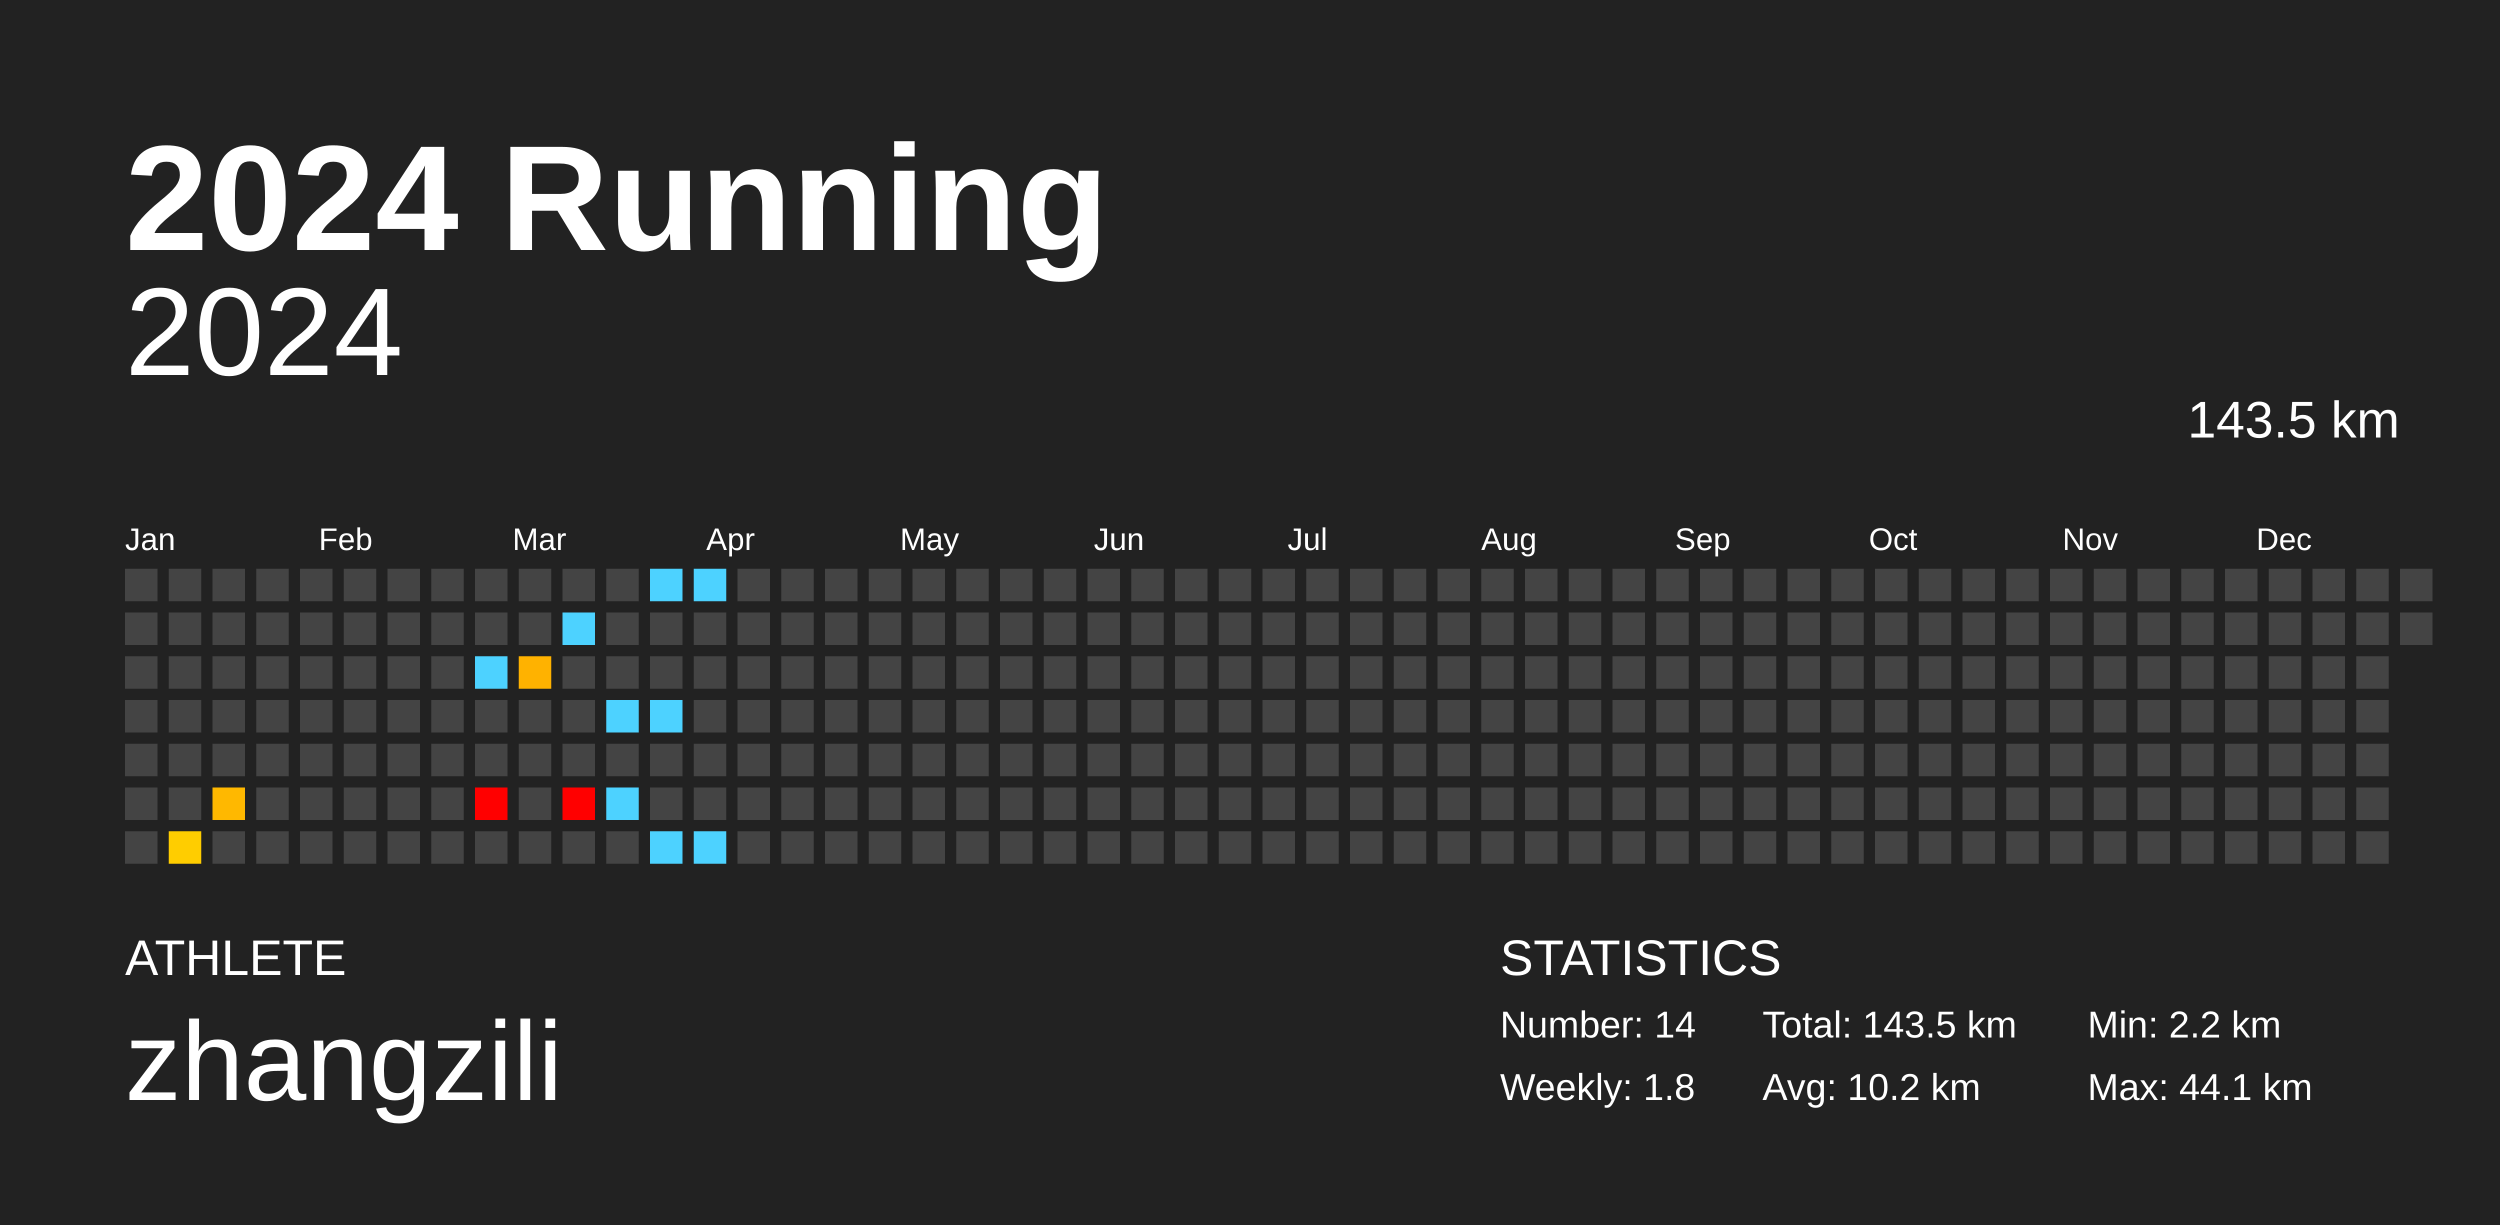
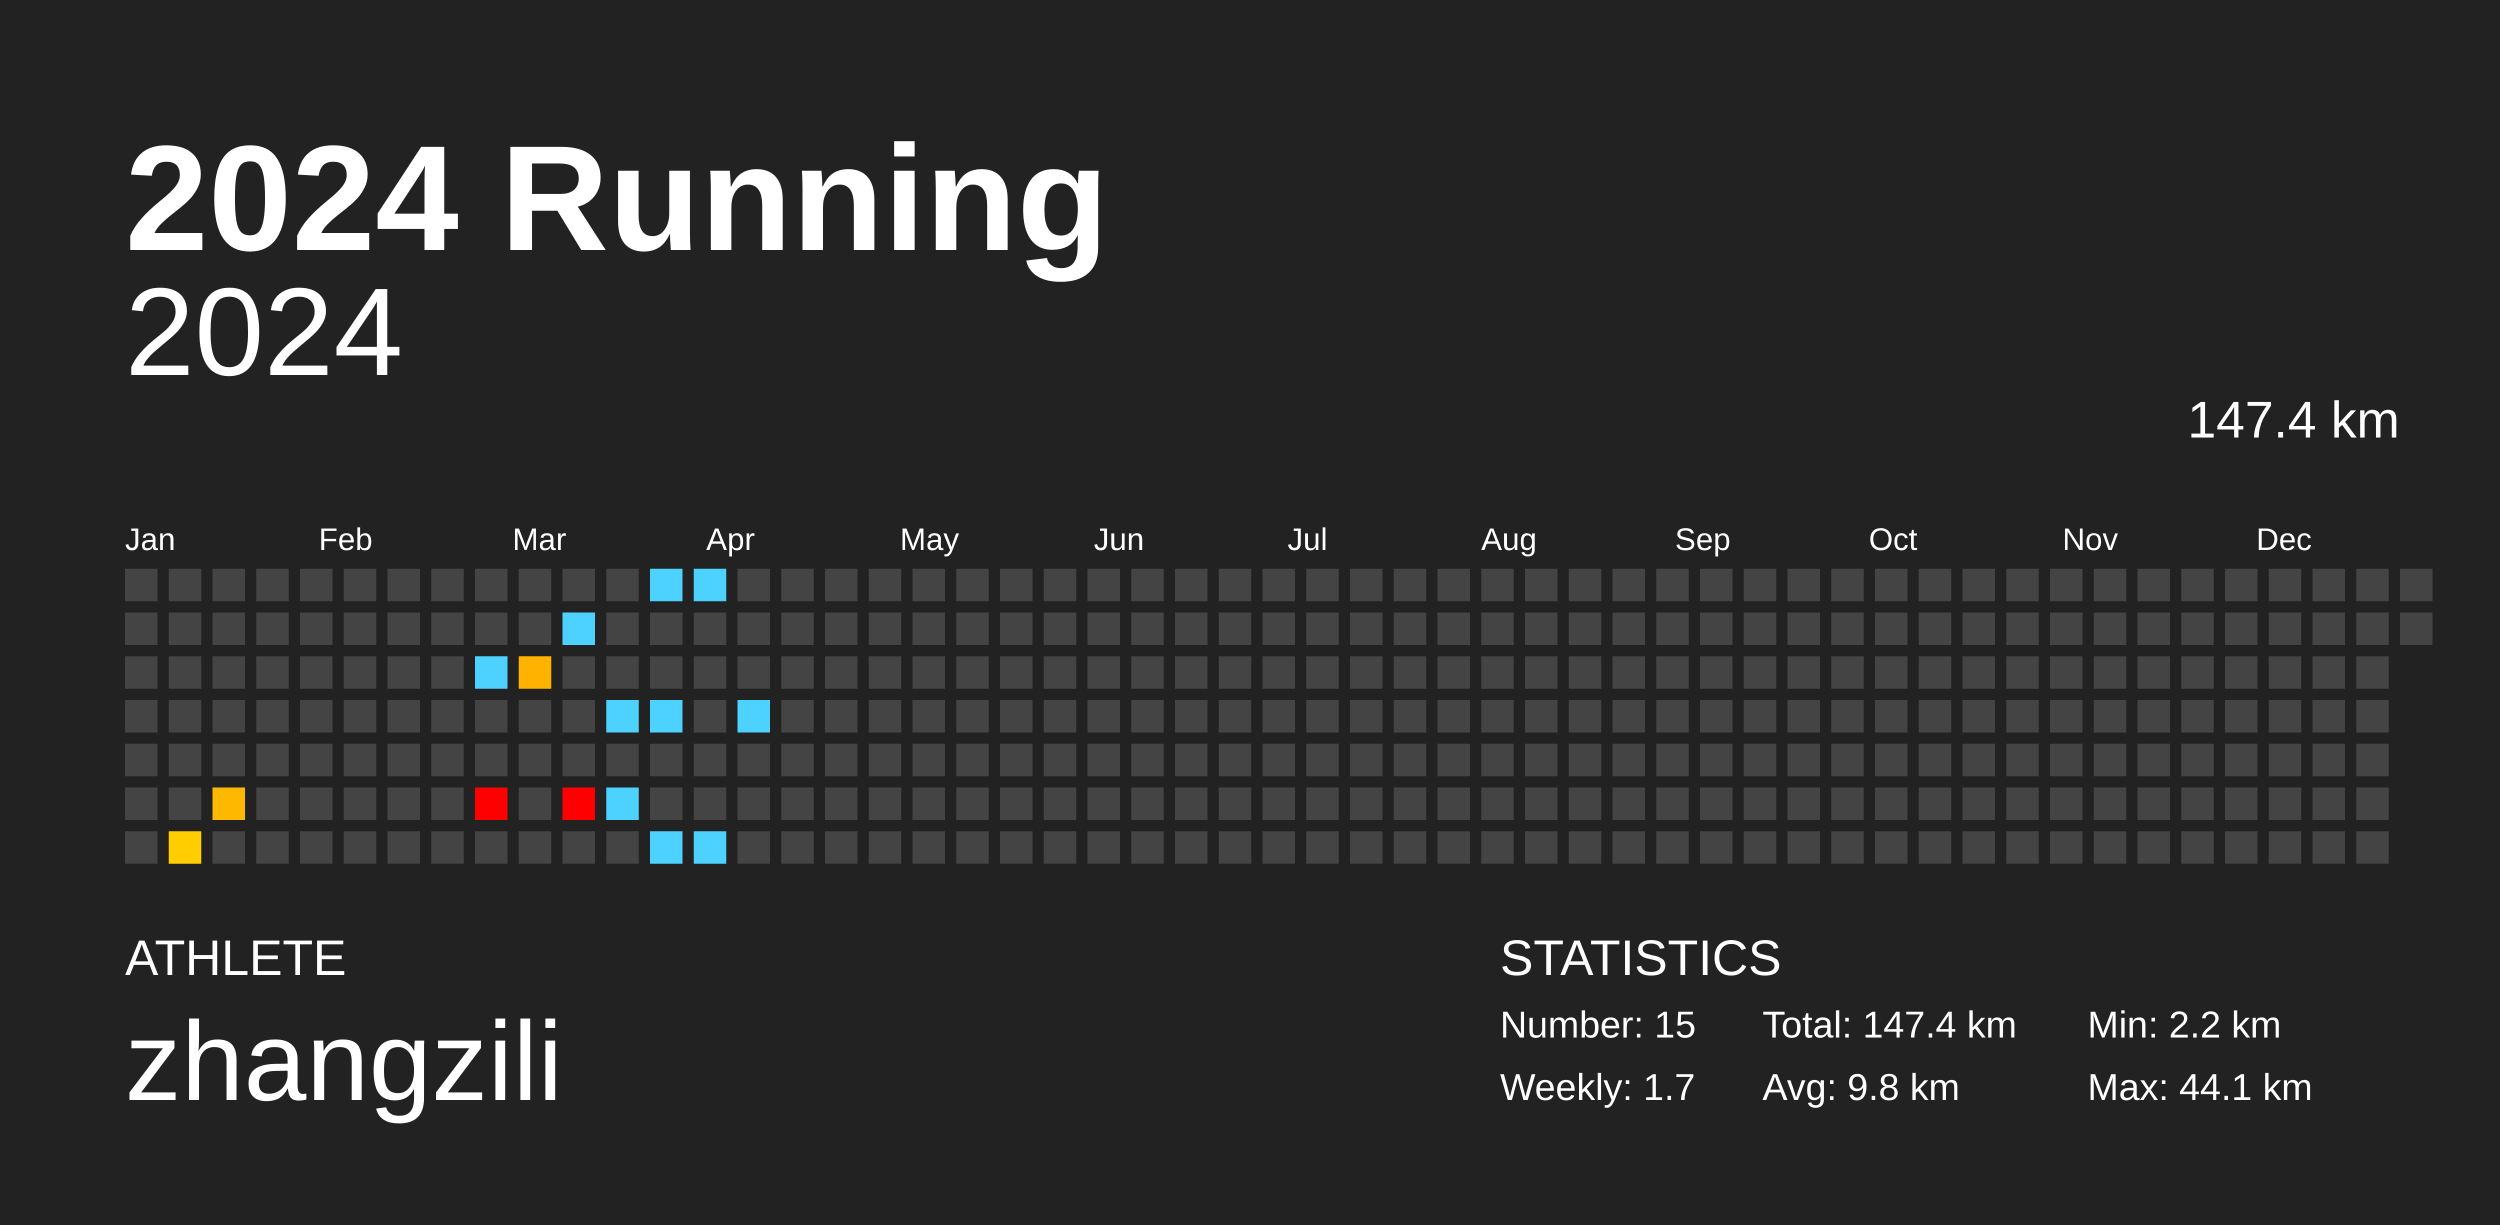
<svg xmlns="http://www.w3.org/2000/svg" baseProfile="full" height="98mm" version="1.1" viewBox="0,0,200,98" width="200mm">
  <defs />
  <rect fill="#222222" height="98" width="200" x="0" y="0" />
  <text fill="#FFFFFF" style="font-size:12px; font-family:Arial; font-weight:bold;" x="10" y="20">2024 Running</text>
  <text fill="#FFFFFF" style="font-size:4px; font-family:Arial" x="10" y="78">ATHLETE</text>
  <text fill="#FFFFFF" style="font-size:9px; font-family:Arial" x="10" y="88">zhangzili</text>
  <text fill="#FFFFFF" style="font-size:4px; font-family:Arial" x="120" y="78">STATISTICS</text>
-   <text fill="#FFFFFF" style="font-size:3px; font-family:Arial" x="120" y="83">Number: 14</text>
-   <text fill="#FFFFFF" style="font-size:3px; font-family:Arial" x="120" y="88">Weekly: 1.8</text>
-   <text fill="#FFFFFF" style="font-size:3px; font-family:Arial" x="141" y="83">Total: 143.5 km</text>
-   <text fill="#FFFFFF" style="font-size:3px; font-family:Arial" x="141" y="88">Avg: 10.2 km</text>
+   <text fill="#FFFFFF" style="font-size:3px; font-family:Arial" x="120" y="83">Number: 15</text>
+   <text fill="#FFFFFF" style="font-size:3px; font-family:Arial" x="120" y="88">Weekly: 1.7</text>
+   <text fill="#FFFFFF" style="font-size:3px; font-family:Arial" x="141" y="83">Total: 147.4 km</text>
+   <text fill="#FFFFFF" style="font-size:3px; font-family:Arial" x="141" y="88">Avg: 9.8 km</text>
  <text fill="#FFFFFF" style="font-size:3px; font-family:Arial" x="167" y="83">Min: 2.2 km</text>
  <text fill="#FFFFFF" style="font-size:3px; font-family:Arial" x="167" y="88">Max: 44.1 km</text>
  <text alignment-baseline="hanging" fill="#FFFFFF" style="font-size:10.0px; font-family:Arial;" x="10" y="30">2024</text>
-   <text alignment-baseline="hanging" fill="#FFFFFF" style="font-size:4.125px; font-family:Arial;" x="175" y="35">143.5 km</text>
+   <text alignment-baseline="hanging" fill="#FFFFFF" style="font-size:4.125px; font-family:Arial;" x="175" y="35">147.4 km</text>
  <text fill="#FFFFFF" style="font-size:2.5px; font-family:Arial" x="10.0" y="44">Jan</text>
  <text fill="#FFFFFF" style="font-size:2.5px; font-family:Arial" x="25.5" y="44">Feb</text>
  <text fill="#FFFFFF" style="font-size:2.5px; font-family:Arial" x="41.0" y="44">Mar</text>
  <text fill="#FFFFFF" style="font-size:2.5px; font-family:Arial" x="56.5" y="44">Apr</text>
  <text fill="#FFFFFF" style="font-size:2.5px; font-family:Arial" x="72.0" y="44">May</text>
  <text fill="#FFFFFF" style="font-size:2.5px; font-family:Arial" x="87.5" y="44">Jun</text>
  <text fill="#FFFFFF" style="font-size:2.5px; font-family:Arial" x="103.0" y="44">Jul</text>
  <text fill="#FFFFFF" style="font-size:2.5px; font-family:Arial" x="118.5" y="44">Aug</text>
  <text fill="#FFFFFF" style="font-size:2.5px; font-family:Arial" x="134.0" y="44">Sep</text>
  <text fill="#FFFFFF" style="font-size:2.5px; font-family:Arial" x="149.5" y="44">Oct</text>
  <text fill="#FFFFFF" style="font-size:2.5px; font-family:Arial" x="165.0" y="44">Nov</text>
  <text fill="#FFFFFF" style="font-size:2.5px; font-family:Arial" x="180.5" y="44">Dec</text>
  <rect fill="#444444" height="2.6" width="2.6" x="10.0" y="45.5" />
  <rect fill="#444444" height="2.6" width="2.6" x="10.0" y="49.0" />
  <rect fill="#444444" height="2.6" width="2.6" x="10.0" y="52.5" />
  <rect fill="#444444" height="2.6" width="2.6" x="10.0" y="56.0" />
  <rect fill="#444444" height="2.6" width="2.6" x="10.0" y="59.5" />
  <rect fill="#444444" height="2.6" width="2.6" x="10.0" y="63.0" />
  <rect fill="#444444" height="2.6" width="2.6" x="10.0" y="66.5" />
  <rect fill="#444444" height="2.6" width="2.6" x="13.5" y="45.5" />
  <rect fill="#444444" height="2.6" width="2.6" x="13.5" y="49.0" />
  <rect fill="#444444" height="2.6" width="2.6" x="13.5" y="52.5" />
  <rect fill="#444444" height="2.6" width="2.6" x="13.5" y="56.0" />
  <rect fill="#444444" height="2.6" width="2.6" x="13.5" y="59.5" />
  <rect fill="#444444" height="2.6" width="2.6" x="13.5" y="63.0" />
  <rect fill="#ffcd00" height="2.6" width="2.6" x="13.5" y="66.5" />
  <rect fill="#444444" height="2.6" width="2.6" x="17.0" y="45.5" />
  <rect fill="#444444" height="2.6" width="2.6" x="17.0" y="49.0" />
  <rect fill="#444444" height="2.6" width="2.6" x="17.0" y="52.5" />
  <rect fill="#444444" height="2.6" width="2.6" x="17.0" y="56.0" />
  <rect fill="#444444" height="2.6" width="2.6" x="17.0" y="59.5" />
  <rect fill="#ffb800" height="2.6" width="2.6" x="17.0" y="63.0" />
  <rect fill="#444444" height="2.6" width="2.6" x="17.0" y="66.5" />
  <rect fill="#444444" height="2.6" width="2.6" x="20.5" y="45.5" />
  <rect fill="#444444" height="2.6" width="2.6" x="20.5" y="49.0" />
  <rect fill="#444444" height="2.6" width="2.6" x="20.5" y="52.5" />
  <rect fill="#444444" height="2.6" width="2.6" x="20.5" y="56.0" />
  <rect fill="#444444" height="2.6" width="2.6" x="20.5" y="59.5" />
  <rect fill="#444444" height="2.6" width="2.6" x="20.5" y="63.0" />
  <rect fill="#444444" height="2.6" width="2.6" x="20.5" y="66.5" />
  <rect fill="#444444" height="2.6" width="2.6" x="24.0" y="45.5" />
  <rect fill="#444444" height="2.6" width="2.6" x="24.0" y="49.0" />
  <rect fill="#444444" height="2.6" width="2.6" x="24.0" y="52.5" />
  <rect fill="#444444" height="2.6" width="2.6" x="24.0" y="56.0" />
  <rect fill="#444444" height="2.6" width="2.6" x="24.0" y="59.5" />
  <rect fill="#444444" height="2.6" width="2.6" x="24.0" y="63.0" />
  <rect fill="#444444" height="2.6" width="2.6" x="24.0" y="66.5" />
  <rect fill="#444444" height="2.6" width="2.6" x="27.5" y="45.5" />
  <rect fill="#444444" height="2.6" width="2.6" x="27.5" y="49.0" />
  <rect fill="#444444" height="2.6" width="2.6" x="27.5" y="52.5" />
  <rect fill="#444444" height="2.6" width="2.6" x="27.5" y="56.0" />
  <rect fill="#444444" height="2.6" width="2.6" x="27.5" y="59.5" />
  <rect fill="#444444" height="2.6" width="2.6" x="27.5" y="63.0" />
  <rect fill="#444444" height="2.6" width="2.6" x="27.5" y="66.5" />
  <rect fill="#444444" height="2.6" width="2.6" x="31.0" y="45.5" />
  <rect fill="#444444" height="2.6" width="2.6" x="31.0" y="49.0" />
  <rect fill="#444444" height="2.6" width="2.6" x="31.0" y="52.5" />
  <rect fill="#444444" height="2.6" width="2.6" x="31.0" y="56.0" />
  <rect fill="#444444" height="2.6" width="2.6" x="31.0" y="59.5" />
  <rect fill="#444444" height="2.6" width="2.6" x="31.0" y="63.0" />
  <rect fill="#444444" height="2.6" width="2.6" x="31.0" y="66.5" />
  <rect fill="#444444" height="2.6" width="2.6" x="34.5" y="45.5" />
  <rect fill="#444444" height="2.6" width="2.6" x="34.5" y="49.0" />
  <rect fill="#444444" height="2.6" width="2.6" x="34.5" y="52.5" />
  <rect fill="#444444" height="2.6" width="2.6" x="34.5" y="56.0" />
  <rect fill="#444444" height="2.6" width="2.6" x="34.5" y="59.5" />
  <rect fill="#444444" height="2.6" width="2.6" x="34.5" y="63.0" />
  <rect fill="#444444" height="2.6" width="2.6" x="34.5" y="66.5" />
  <rect fill="#444444" height="2.6" width="2.6" x="38.0" y="45.5" />
  <rect fill="#444444" height="2.6" width="2.6" x="38.0" y="49.0" />
  <rect fill="#4dd2ff" height="2.6" width="2.6" x="38.0" y="52.5" />
  <rect fill="#444444" height="2.6" width="2.6" x="38.0" y="56.0" />
  <rect fill="#444444" height="2.6" width="2.6" x="38.0" y="59.5" />
  <rect fill="red" height="2.6" width="2.6" x="38.0" y="63.0" />
  <rect fill="#444444" height="2.6" width="2.6" x="38.0" y="66.5" />
  <rect fill="#444444" height="2.6" width="2.6" x="41.5" y="45.5" />
  <rect fill="#444444" height="2.6" width="2.6" x="41.5" y="49.0" />
  <rect fill="#ffb200" height="2.6" width="2.6" x="41.5" y="52.5" />
  <rect fill="#444444" height="2.6" width="2.6" x="41.5" y="56.0" />
  <rect fill="#444444" height="2.6" width="2.6" x="41.5" y="59.5" />
  <rect fill="#444444" height="2.6" width="2.6" x="41.5" y="63.0" />
  <rect fill="#444444" height="2.6" width="2.6" x="41.5" y="66.5" />
  <rect fill="#444444" height="2.6" width="2.6" x="45.0" y="45.5" />
  <rect fill="#4dd2ff" height="2.6" width="2.6" x="45.0" y="49.0" />
  <rect fill="#444444" height="2.6" width="2.6" x="45.0" y="52.5" />
  <rect fill="#444444" height="2.6" width="2.6" x="45.0" y="56.0" />
  <rect fill="#444444" height="2.6" width="2.6" x="45.0" y="59.5" />
  <rect fill="red" height="2.6" width="2.6" x="45.0" y="63.0" />
  <rect fill="#444444" height="2.6" width="2.6" x="45.0" y="66.5" />
  <rect fill="#444444" height="2.6" width="2.6" x="48.5" y="45.5" />
  <rect fill="#444444" height="2.6" width="2.6" x="48.5" y="49.0" />
  <rect fill="#444444" height="2.6" width="2.6" x="48.5" y="52.5" />
  <rect fill="#4dd2ff" height="2.6" width="2.6" x="48.5" y="56.0" />
  <rect fill="#444444" height="2.6" width="2.6" x="48.5" y="59.5" />
  <rect fill="#4dd2ff" height="2.6" width="2.6" x="48.5" y="63.0" />
  <rect fill="#444444" height="2.6" width="2.6" x="48.5" y="66.5" />
  <rect fill="#4dd2ff" height="2.6" width="2.6" x="52.0" y="45.5" />
  <rect fill="#444444" height="2.6" width="2.6" x="52.0" y="49.0" />
  <rect fill="#444444" height="2.6" width="2.6" x="52.0" y="52.5" />
  <rect fill="#4dd2ff" height="2.6" width="2.6" x="52.0" y="56.0" />
  <rect fill="#444444" height="2.6" width="2.6" x="52.0" y="59.5" />
  <rect fill="#444444" height="2.6" width="2.6" x="52.0" y="63.0" />
  <rect fill="#4dd2ff" height="2.6" width="2.6" x="52.0" y="66.5" />
  <rect fill="#4dd2ff" height="2.6" width="2.6" x="55.5" y="45.5" />
  <rect fill="#444444" height="2.6" width="2.6" x="55.5" y="49.0" />
  <rect fill="#444444" height="2.6" width="2.6" x="55.5" y="52.5" />
  <rect fill="#444444" height="2.6" width="2.6" x="55.5" y="56.0" />
  <rect fill="#444444" height="2.6" width="2.6" x="55.5" y="59.5" />
  <rect fill="#444444" height="2.6" width="2.6" x="55.5" y="63.0" />
  <rect fill="#4dd2ff" height="2.6" width="2.6" x="55.5" y="66.5" />
  <rect fill="#444444" height="2.6" width="2.6" x="59.0" y="45.5" />
  <rect fill="#444444" height="2.6" width="2.6" x="59.0" y="49.0" />
  <rect fill="#444444" height="2.6" width="2.6" x="59.0" y="52.5" />
-   <rect fill="#444444" height="2.6" width="2.6" x="59.0" y="56.0" />
+   <rect fill="#4dd2ff" height="2.6" width="2.6" x="59.0" y="56.0" />
  <rect fill="#444444" height="2.6" width="2.6" x="59.0" y="59.5" />
  <rect fill="#444444" height="2.6" width="2.6" x="59.0" y="63.0" />
  <rect fill="#444444" height="2.6" width="2.6" x="59.0" y="66.5" />
  <rect fill="#444444" height="2.6" width="2.6" x="62.5" y="45.5" />
  <rect fill="#444444" height="2.6" width="2.6" x="62.5" y="49.0" />
  <rect fill="#444444" height="2.6" width="2.6" x="62.5" y="52.5" />
  <rect fill="#444444" height="2.6" width="2.6" x="62.5" y="56.0" />
  <rect fill="#444444" height="2.6" width="2.6" x="62.5" y="59.5" />
  <rect fill="#444444" height="2.6" width="2.6" x="62.5" y="63.0" />
  <rect fill="#444444" height="2.6" width="2.6" x="62.5" y="66.5" />
  <rect fill="#444444" height="2.6" width="2.6" x="66.0" y="45.5" />
  <rect fill="#444444" height="2.6" width="2.6" x="66.0" y="49.0" />
  <rect fill="#444444" height="2.6" width="2.6" x="66.0" y="52.5" />
  <rect fill="#444444" height="2.6" width="2.6" x="66.0" y="56.0" />
  <rect fill="#444444" height="2.6" width="2.6" x="66.0" y="59.5" />
  <rect fill="#444444" height="2.6" width="2.6" x="66.0" y="63.0" />
  <rect fill="#444444" height="2.6" width="2.6" x="66.0" y="66.5" />
  <rect fill="#444444" height="2.6" width="2.6" x="69.5" y="45.5" />
  <rect fill="#444444" height="2.6" width="2.6" x="69.5" y="49.0" />
  <rect fill="#444444" height="2.6" width="2.6" x="69.5" y="52.5" />
  <rect fill="#444444" height="2.6" width="2.6" x="69.5" y="56.0" />
  <rect fill="#444444" height="2.6" width="2.6" x="69.5" y="59.5" />
  <rect fill="#444444" height="2.6" width="2.6" x="69.5" y="63.0" />
  <rect fill="#444444" height="2.6" width="2.6" x="69.5" y="66.5" />
  <rect fill="#444444" height="2.6" width="2.6" x="73.0" y="45.5" />
  <rect fill="#444444" height="2.6" width="2.6" x="73.0" y="49.0" />
  <rect fill="#444444" height="2.6" width="2.6" x="73.0" y="52.5" />
  <rect fill="#444444" height="2.6" width="2.6" x="73.0" y="56.0" />
  <rect fill="#444444" height="2.6" width="2.6" x="73.0" y="59.5" />
  <rect fill="#444444" height="2.6" width="2.6" x="73.0" y="63.0" />
  <rect fill="#444444" height="2.6" width="2.6" x="73.0" y="66.5" />
  <rect fill="#444444" height="2.6" width="2.6" x="76.5" y="45.5" />
  <rect fill="#444444" height="2.6" width="2.6" x="76.5" y="49.0" />
  <rect fill="#444444" height="2.6" width="2.6" x="76.5" y="52.5" />
  <rect fill="#444444" height="2.6" width="2.6" x="76.5" y="56.0" />
  <rect fill="#444444" height="2.6" width="2.6" x="76.5" y="59.5" />
  <rect fill="#444444" height="2.6" width="2.6" x="76.5" y="63.0" />
  <rect fill="#444444" height="2.6" width="2.6" x="76.5" y="66.5" />
  <rect fill="#444444" height="2.6" width="2.6" x="80.0" y="45.5" />
  <rect fill="#444444" height="2.6" width="2.6" x="80.0" y="49.0" />
  <rect fill="#444444" height="2.6" width="2.6" x="80.0" y="52.5" />
  <rect fill="#444444" height="2.6" width="2.6" x="80.0" y="56.0" />
  <rect fill="#444444" height="2.6" width="2.6" x="80.0" y="59.5" />
  <rect fill="#444444" height="2.6" width="2.6" x="80.0" y="63.0" />
  <rect fill="#444444" height="2.6" width="2.6" x="80.0" y="66.5" />
  <rect fill="#444444" height="2.6" width="2.6" x="83.5" y="45.5" />
  <rect fill="#444444" height="2.6" width="2.6" x="83.5" y="49.0" />
  <rect fill="#444444" height="2.6" width="2.6" x="83.5" y="52.5" />
  <rect fill="#444444" height="2.6" width="2.6" x="83.5" y="56.0" />
  <rect fill="#444444" height="2.6" width="2.6" x="83.5" y="59.5" />
  <rect fill="#444444" height="2.6" width="2.6" x="83.5" y="63.0" />
  <rect fill="#444444" height="2.6" width="2.6" x="83.5" y="66.5" />
  <rect fill="#444444" height="2.6" width="2.6" x="87.0" y="45.5" />
  <rect fill="#444444" height="2.6" width="2.6" x="87.0" y="49.0" />
  <rect fill="#444444" height="2.6" width="2.6" x="87.0" y="52.5" />
  <rect fill="#444444" height="2.6" width="2.6" x="87.0" y="56.0" />
  <rect fill="#444444" height="2.6" width="2.6" x="87.0" y="59.5" />
  <rect fill="#444444" height="2.6" width="2.6" x="87.0" y="63.0" />
  <rect fill="#444444" height="2.6" width="2.6" x="87.0" y="66.5" />
  <rect fill="#444444" height="2.6" width="2.6" x="90.5" y="45.5" />
  <rect fill="#444444" height="2.6" width="2.6" x="90.5" y="49.0" />
  <rect fill="#444444" height="2.6" width="2.6" x="90.5" y="52.5" />
  <rect fill="#444444" height="2.6" width="2.6" x="90.5" y="56.0" />
  <rect fill="#444444" height="2.6" width="2.6" x="90.5" y="59.5" />
  <rect fill="#444444" height="2.6" width="2.6" x="90.5" y="63.0" />
  <rect fill="#444444" height="2.6" width="2.6" x="90.5" y="66.5" />
  <rect fill="#444444" height="2.6" width="2.6" x="94.0" y="45.5" />
  <rect fill="#444444" height="2.6" width="2.6" x="94.0" y="49.0" />
  <rect fill="#444444" height="2.6" width="2.6" x="94.0" y="52.5" />
  <rect fill="#444444" height="2.6" width="2.6" x="94.0" y="56.0" />
  <rect fill="#444444" height="2.6" width="2.6" x="94.0" y="59.5" />
  <rect fill="#444444" height="2.6" width="2.6" x="94.0" y="63.0" />
  <rect fill="#444444" height="2.6" width="2.6" x="94.0" y="66.5" />
  <rect fill="#444444" height="2.6" width="2.6" x="97.5" y="45.5" />
  <rect fill="#444444" height="2.6" width="2.6" x="97.5" y="49.0" />
  <rect fill="#444444" height="2.6" width="2.6" x="97.5" y="52.5" />
  <rect fill="#444444" height="2.6" width="2.6" x="97.5" y="56.0" />
  <rect fill="#444444" height="2.6" width="2.6" x="97.5" y="59.5" />
  <rect fill="#444444" height="2.6" width="2.6" x="97.5" y="63.0" />
  <rect fill="#444444" height="2.6" width="2.6" x="97.5" y="66.5" />
  <rect fill="#444444" height="2.6" width="2.6" x="101.0" y="45.5" />
  <rect fill="#444444" height="2.6" width="2.6" x="101.0" y="49.0" />
  <rect fill="#444444" height="2.6" width="2.6" x="101.0" y="52.5" />
  <rect fill="#444444" height="2.6" width="2.6" x="101.0" y="56.0" />
  <rect fill="#444444" height="2.6" width="2.6" x="101.0" y="59.5" />
  <rect fill="#444444" height="2.6" width="2.6" x="101.0" y="63.0" />
  <rect fill="#444444" height="2.6" width="2.6" x="101.0" y="66.5" />
  <rect fill="#444444" height="2.6" width="2.6" x="104.5" y="45.5" />
  <rect fill="#444444" height="2.6" width="2.6" x="104.5" y="49.0" />
  <rect fill="#444444" height="2.6" width="2.6" x="104.5" y="52.5" />
  <rect fill="#444444" height="2.6" width="2.6" x="104.5" y="56.0" />
  <rect fill="#444444" height="2.6" width="2.6" x="104.5" y="59.5" />
  <rect fill="#444444" height="2.6" width="2.6" x="104.5" y="63.0" />
  <rect fill="#444444" height="2.6" width="2.6" x="104.5" y="66.5" />
  <rect fill="#444444" height="2.6" width="2.6" x="108.0" y="45.5" />
  <rect fill="#444444" height="2.6" width="2.6" x="108.0" y="49.0" />
  <rect fill="#444444" height="2.6" width="2.6" x="108.0" y="52.5" />
  <rect fill="#444444" height="2.6" width="2.6" x="108.0" y="56.0" />
  <rect fill="#444444" height="2.6" width="2.6" x="108.0" y="59.5" />
  <rect fill="#444444" height="2.6" width="2.6" x="108.0" y="63.0" />
  <rect fill="#444444" height="2.6" width="2.6" x="108.0" y="66.5" />
  <rect fill="#444444" height="2.6" width="2.6" x="111.5" y="45.5" />
  <rect fill="#444444" height="2.6" width="2.6" x="111.5" y="49.0" />
  <rect fill="#444444" height="2.6" width="2.6" x="111.5" y="52.5" />
  <rect fill="#444444" height="2.6" width="2.6" x="111.5" y="56.0" />
  <rect fill="#444444" height="2.6" width="2.6" x="111.5" y="59.5" />
  <rect fill="#444444" height="2.6" width="2.6" x="111.5" y="63.0" />
  <rect fill="#444444" height="2.6" width="2.6" x="111.5" y="66.5" />
  <rect fill="#444444" height="2.6" width="2.6" x="115.0" y="45.5" />
  <rect fill="#444444" height="2.6" width="2.6" x="115.0" y="49.0" />
  <rect fill="#444444" height="2.6" width="2.6" x="115.0" y="52.5" />
  <rect fill="#444444" height="2.6" width="2.6" x="115.0" y="56.0" />
  <rect fill="#444444" height="2.6" width="2.6" x="115.0" y="59.5" />
  <rect fill="#444444" height="2.6" width="2.6" x="115.0" y="63.0" />
  <rect fill="#444444" height="2.6" width="2.6" x="115.0" y="66.5" />
  <rect fill="#444444" height="2.6" width="2.6" x="118.5" y="45.5" />
  <rect fill="#444444" height="2.6" width="2.6" x="118.5" y="49.0" />
  <rect fill="#444444" height="2.6" width="2.6" x="118.5" y="52.5" />
  <rect fill="#444444" height="2.6" width="2.6" x="118.5" y="56.0" />
  <rect fill="#444444" height="2.6" width="2.6" x="118.5" y="59.5" />
  <rect fill="#444444" height="2.6" width="2.6" x="118.5" y="63.0" />
  <rect fill="#444444" height="2.6" width="2.6" x="118.5" y="66.5" />
  <rect fill="#444444" height="2.6" width="2.6" x="122.0" y="45.5" />
  <rect fill="#444444" height="2.6" width="2.6" x="122.0" y="49.0" />
  <rect fill="#444444" height="2.6" width="2.6" x="122.0" y="52.5" />
  <rect fill="#444444" height="2.6" width="2.6" x="122.0" y="56.0" />
  <rect fill="#444444" height="2.6" width="2.6" x="122.0" y="59.5" />
  <rect fill="#444444" height="2.6" width="2.6" x="122.0" y="63.0" />
  <rect fill="#444444" height="2.6" width="2.6" x="122.0" y="66.5" />
  <rect fill="#444444" height="2.6" width="2.6" x="125.5" y="45.5" />
  <rect fill="#444444" height="2.6" width="2.6" x="125.5" y="49.0" />
  <rect fill="#444444" height="2.6" width="2.6" x="125.5" y="52.5" />
  <rect fill="#444444" height="2.6" width="2.6" x="125.5" y="56.0" />
  <rect fill="#444444" height="2.6" width="2.6" x="125.5" y="59.5" />
  <rect fill="#444444" height="2.6" width="2.6" x="125.5" y="63.0" />
  <rect fill="#444444" height="2.6" width="2.6" x="125.5" y="66.5" />
  <rect fill="#444444" height="2.6" width="2.6" x="129.0" y="45.5" />
  <rect fill="#444444" height="2.6" width="2.6" x="129.0" y="49.0" />
  <rect fill="#444444" height="2.6" width="2.6" x="129.0" y="52.5" />
  <rect fill="#444444" height="2.6" width="2.6" x="129.0" y="56.0" />
  <rect fill="#444444" height="2.6" width="2.6" x="129.0" y="59.5" />
  <rect fill="#444444" height="2.6" width="2.6" x="129.0" y="63.0" />
  <rect fill="#444444" height="2.6" width="2.6" x="129.0" y="66.5" />
  <rect fill="#444444" height="2.6" width="2.6" x="132.5" y="45.5" />
  <rect fill="#444444" height="2.6" width="2.6" x="132.5" y="49.0" />
  <rect fill="#444444" height="2.6" width="2.6" x="132.5" y="52.5" />
  <rect fill="#444444" height="2.6" width="2.6" x="132.5" y="56.0" />
  <rect fill="#444444" height="2.6" width="2.6" x="132.5" y="59.5" />
  <rect fill="#444444" height="2.6" width="2.6" x="132.5" y="63.0" />
  <rect fill="#444444" height="2.6" width="2.6" x="132.5" y="66.5" />
  <rect fill="#444444" height="2.6" width="2.6" x="136.0" y="45.5" />
  <rect fill="#444444" height="2.6" width="2.6" x="136.0" y="49.0" />
  <rect fill="#444444" height="2.6" width="2.6" x="136.0" y="52.5" />
  <rect fill="#444444" height="2.6" width="2.6" x="136.0" y="56.0" />
  <rect fill="#444444" height="2.6" width="2.6" x="136.0" y="59.5" />
  <rect fill="#444444" height="2.6" width="2.6" x="136.0" y="63.0" />
  <rect fill="#444444" height="2.6" width="2.6" x="136.0" y="66.5" />
  <rect fill="#444444" height="2.6" width="2.6" x="139.5" y="45.5" />
  <rect fill="#444444" height="2.6" width="2.6" x="139.5" y="49.0" />
  <rect fill="#444444" height="2.6" width="2.6" x="139.5" y="52.5" />
  <rect fill="#444444" height="2.6" width="2.6" x="139.5" y="56.0" />
  <rect fill="#444444" height="2.6" width="2.6" x="139.5" y="59.5" />
  <rect fill="#444444" height="2.6" width="2.6" x="139.5" y="63.0" />
  <rect fill="#444444" height="2.6" width="2.6" x="139.5" y="66.5" />
  <rect fill="#444444" height="2.6" width="2.6" x="143.0" y="45.5" />
  <rect fill="#444444" height="2.6" width="2.6" x="143.0" y="49.0" />
  <rect fill="#444444" height="2.6" width="2.6" x="143.0" y="52.5" />
  <rect fill="#444444" height="2.6" width="2.6" x="143.0" y="56.0" />
  <rect fill="#444444" height="2.6" width="2.6" x="143.0" y="59.5" />
  <rect fill="#444444" height="2.6" width="2.6" x="143.0" y="63.0" />
  <rect fill="#444444" height="2.6" width="2.6" x="143.0" y="66.5" />
  <rect fill="#444444" height="2.6" width="2.6" x="146.5" y="45.5" />
  <rect fill="#444444" height="2.6" width="2.6" x="146.5" y="49.0" />
  <rect fill="#444444" height="2.6" width="2.6" x="146.5" y="52.5" />
  <rect fill="#444444" height="2.6" width="2.6" x="146.5" y="56.0" />
  <rect fill="#444444" height="2.6" width="2.6" x="146.5" y="59.5" />
  <rect fill="#444444" height="2.6" width="2.6" x="146.5" y="63.0" />
  <rect fill="#444444" height="2.6" width="2.6" x="146.5" y="66.5" />
  <rect fill="#444444" height="2.6" width="2.6" x="150.0" y="45.5" />
  <rect fill="#444444" height="2.6" width="2.6" x="150.0" y="49.0" />
  <rect fill="#444444" height="2.6" width="2.6" x="150.0" y="52.5" />
  <rect fill="#444444" height="2.6" width="2.6" x="150.0" y="56.0" />
  <rect fill="#444444" height="2.6" width="2.6" x="150.0" y="59.5" />
  <rect fill="#444444" height="2.6" width="2.6" x="150.0" y="63.0" />
  <rect fill="#444444" height="2.6" width="2.6" x="150.0" y="66.5" />
  <rect fill="#444444" height="2.6" width="2.6" x="153.5" y="45.5" />
  <rect fill="#444444" height="2.6" width="2.6" x="153.5" y="49.0" />
  <rect fill="#444444" height="2.6" width="2.6" x="153.5" y="52.5" />
  <rect fill="#444444" height="2.6" width="2.6" x="153.5" y="56.0" />
  <rect fill="#444444" height="2.6" width="2.6" x="153.5" y="59.5" />
  <rect fill="#444444" height="2.6" width="2.6" x="153.5" y="63.0" />
  <rect fill="#444444" height="2.6" width="2.6" x="153.5" y="66.5" />
  <rect fill="#444444" height="2.6" width="2.6" x="157.0" y="45.5" />
  <rect fill="#444444" height="2.6" width="2.6" x="157.0" y="49.0" />
  <rect fill="#444444" height="2.6" width="2.6" x="157.0" y="52.5" />
  <rect fill="#444444" height="2.6" width="2.6" x="157.0" y="56.0" />
  <rect fill="#444444" height="2.6" width="2.6" x="157.0" y="59.5" />
  <rect fill="#444444" height="2.6" width="2.6" x="157.0" y="63.0" />
  <rect fill="#444444" height="2.6" width="2.6" x="157.0" y="66.5" />
  <rect fill="#444444" height="2.6" width="2.6" x="160.5" y="45.5" />
  <rect fill="#444444" height="2.6" width="2.6" x="160.5" y="49.0" />
  <rect fill="#444444" height="2.6" width="2.6" x="160.5" y="52.5" />
  <rect fill="#444444" height="2.6" width="2.6" x="160.5" y="56.0" />
  <rect fill="#444444" height="2.6" width="2.6" x="160.5" y="59.5" />
  <rect fill="#444444" height="2.6" width="2.6" x="160.5" y="63.0" />
  <rect fill="#444444" height="2.6" width="2.6" x="160.5" y="66.5" />
  <rect fill="#444444" height="2.6" width="2.6" x="164.0" y="45.5" />
  <rect fill="#444444" height="2.6" width="2.6" x="164.0" y="49.0" />
  <rect fill="#444444" height="2.6" width="2.6" x="164.0" y="52.5" />
  <rect fill="#444444" height="2.6" width="2.6" x="164.0" y="56.0" />
  <rect fill="#444444" height="2.6" width="2.6" x="164.0" y="59.5" />
  <rect fill="#444444" height="2.6" width="2.6" x="164.0" y="63.0" />
  <rect fill="#444444" height="2.6" width="2.6" x="164.0" y="66.5" />
  <rect fill="#444444" height="2.6" width="2.6" x="167.5" y="45.5" />
  <rect fill="#444444" height="2.6" width="2.6" x="167.5" y="49.0" />
  <rect fill="#444444" height="2.6" width="2.6" x="167.5" y="52.5" />
  <rect fill="#444444" height="2.6" width="2.6" x="167.5" y="56.0" />
  <rect fill="#444444" height="2.6" width="2.6" x="167.5" y="59.5" />
  <rect fill="#444444" height="2.6" width="2.6" x="167.5" y="63.0" />
  <rect fill="#444444" height="2.6" width="2.6" x="167.5" y="66.5" />
  <rect fill="#444444" height="2.6" width="2.6" x="171.0" y="45.5" />
  <rect fill="#444444" height="2.6" width="2.6" x="171.0" y="49.0" />
  <rect fill="#444444" height="2.6" width="2.6" x="171.0" y="52.5" />
  <rect fill="#444444" height="2.6" width="2.6" x="171.0" y="56.0" />
  <rect fill="#444444" height="2.6" width="2.6" x="171.0" y="59.5" />
  <rect fill="#444444" height="2.6" width="2.6" x="171.0" y="63.0" />
  <rect fill="#444444" height="2.6" width="2.6" x="171.0" y="66.5" />
  <rect fill="#444444" height="2.6" width="2.6" x="174.5" y="45.5" />
  <rect fill="#444444" height="2.6" width="2.6" x="174.5" y="49.0" />
  <rect fill="#444444" height="2.6" width="2.6" x="174.5" y="52.5" />
  <rect fill="#444444" height="2.6" width="2.6" x="174.5" y="56.0" />
  <rect fill="#444444" height="2.6" width="2.6" x="174.5" y="59.5" />
  <rect fill="#444444" height="2.6" width="2.6" x="174.5" y="63.0" />
  <rect fill="#444444" height="2.6" width="2.6" x="174.5" y="66.5" />
  <rect fill="#444444" height="2.6" width="2.6" x="178.0" y="45.5" />
  <rect fill="#444444" height="2.6" width="2.6" x="178.0" y="49.0" />
  <rect fill="#444444" height="2.6" width="2.6" x="178.0" y="52.5" />
  <rect fill="#444444" height="2.6" width="2.6" x="178.0" y="56.0" />
  <rect fill="#444444" height="2.6" width="2.6" x="178.0" y="59.5" />
  <rect fill="#444444" height="2.6" width="2.6" x="178.0" y="63.0" />
  <rect fill="#444444" height="2.6" width="2.6" x="178.0" y="66.5" />
  <rect fill="#444444" height="2.6" width="2.6" x="181.5" y="45.5" />
  <rect fill="#444444" height="2.6" width="2.6" x="181.5" y="49.0" />
  <rect fill="#444444" height="2.6" width="2.6" x="181.5" y="52.5" />
  <rect fill="#444444" height="2.6" width="2.6" x="181.5" y="56.0" />
  <rect fill="#444444" height="2.6" width="2.6" x="181.5" y="59.5" />
  <rect fill="#444444" height="2.6" width="2.6" x="181.5" y="63.0" />
  <rect fill="#444444" height="2.6" width="2.6" x="181.5" y="66.5" />
  <rect fill="#444444" height="2.6" width="2.6" x="185.0" y="45.5" />
  <rect fill="#444444" height="2.6" width="2.6" x="185.0" y="49.0" />
  <rect fill="#444444" height="2.6" width="2.6" x="185.0" y="52.5" />
  <rect fill="#444444" height="2.6" width="2.6" x="185.0" y="56.0" />
  <rect fill="#444444" height="2.6" width="2.6" x="185.0" y="59.5" />
  <rect fill="#444444" height="2.6" width="2.6" x="185.0" y="63.0" />
  <rect fill="#444444" height="2.6" width="2.6" x="185.0" y="66.5" />
  <rect fill="#444444" height="2.6" width="2.6" x="188.5" y="45.5" />
  <rect fill="#444444" height="2.6" width="2.6" x="188.5" y="49.0" />
  <rect fill="#444444" height="2.6" width="2.6" x="188.5" y="52.5" />
  <rect fill="#444444" height="2.6" width="2.6" x="188.5" y="56.0" />
  <rect fill="#444444" height="2.6" width="2.6" x="188.5" y="59.5" />
  <rect fill="#444444" height="2.6" width="2.6" x="188.5" y="63.0" />
  <rect fill="#444444" height="2.6" width="2.6" x="188.5" y="66.5" />
  <rect fill="#444444" height="2.6" width="2.6" x="192.0" y="45.5" />
  <rect fill="#444444" height="2.6" width="2.6" x="192.0" y="49.0" />
</svg>
